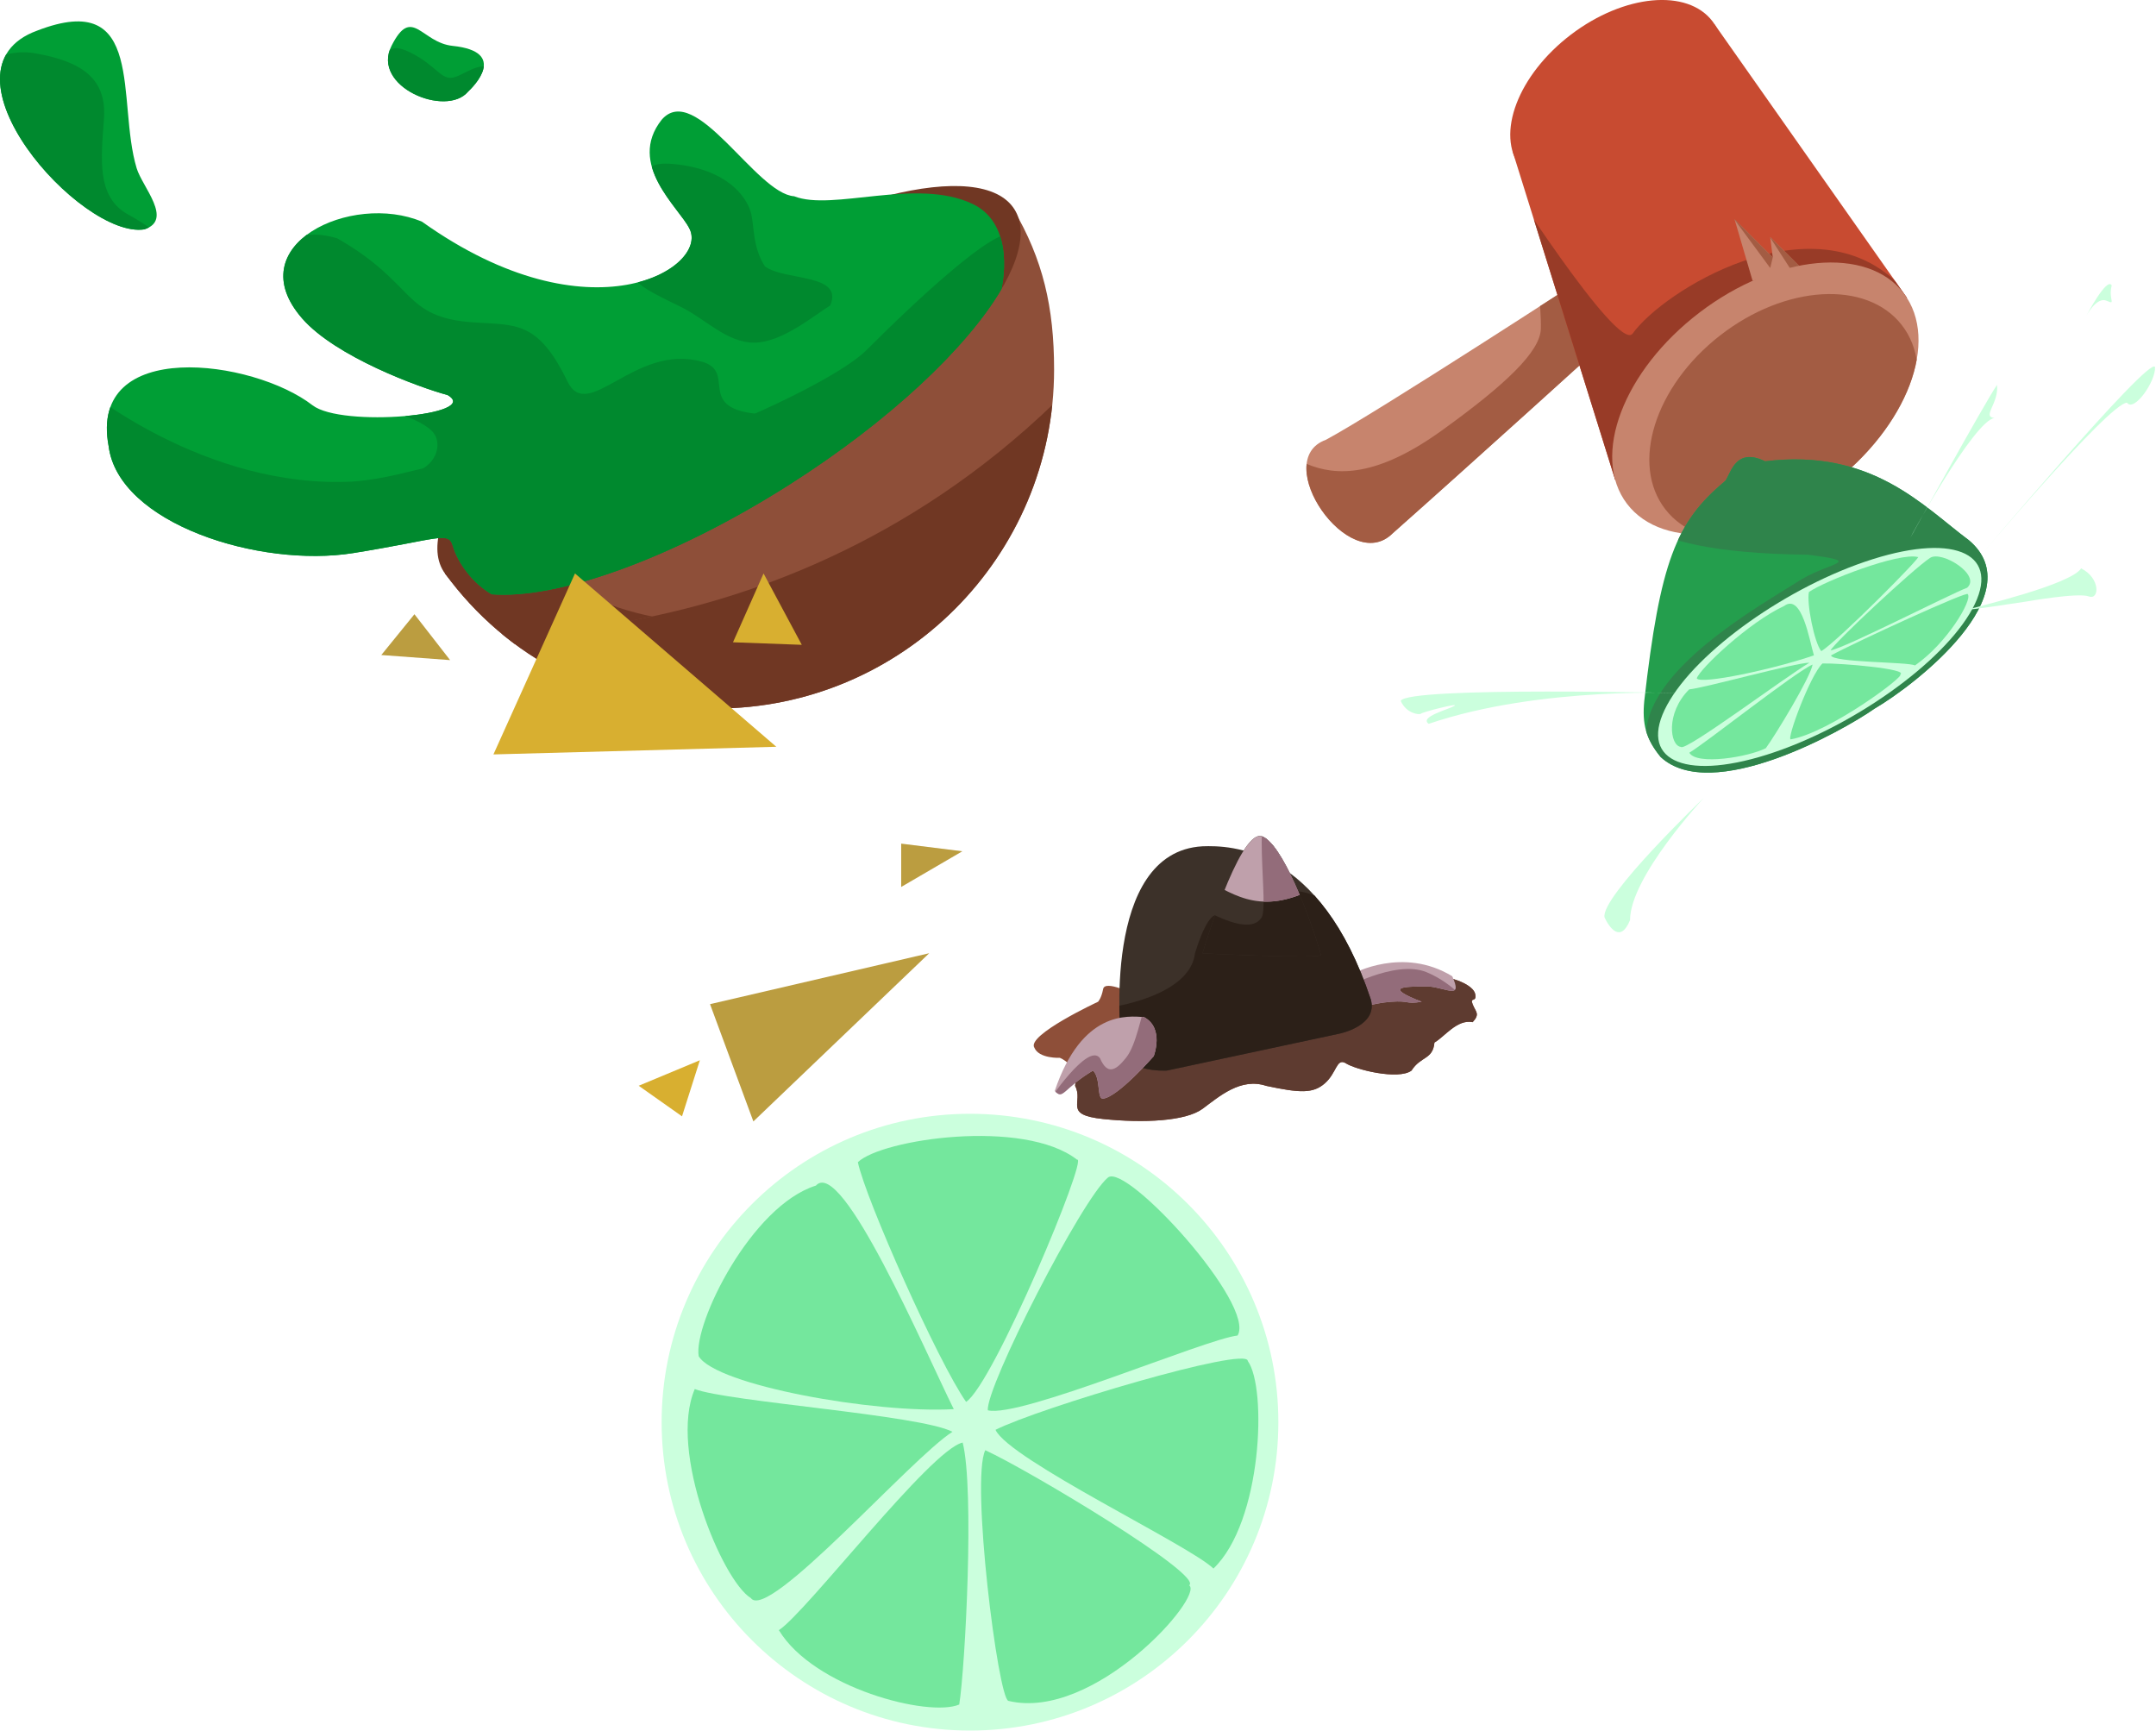
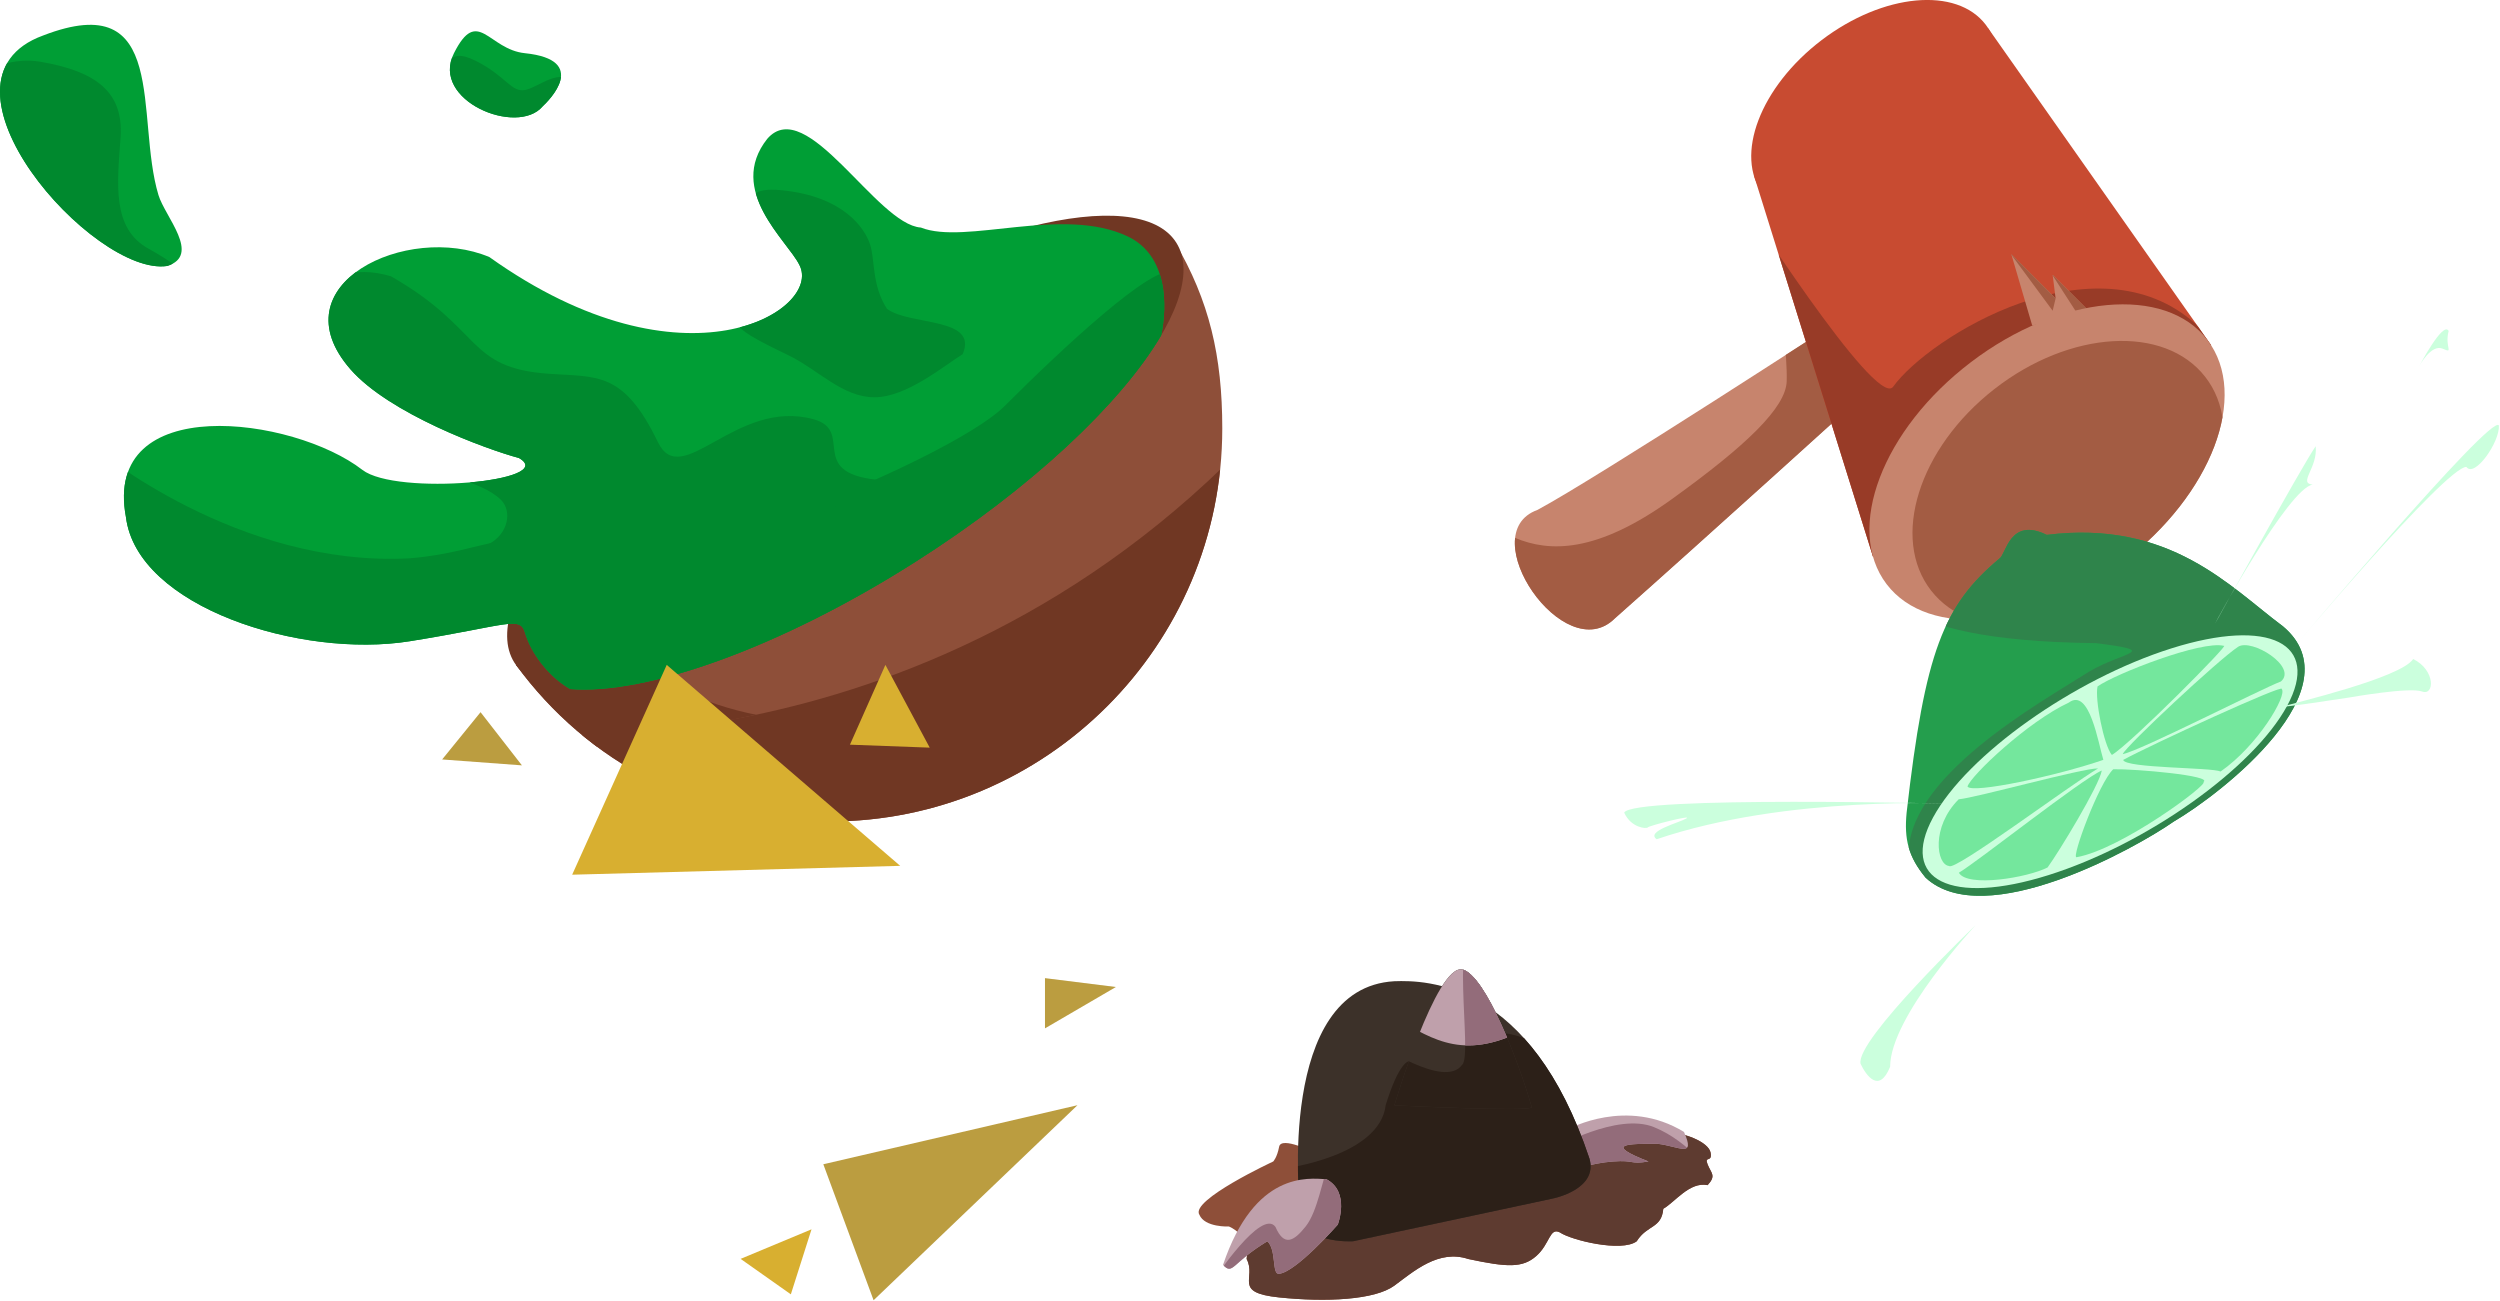
- <svg xmlns="http://www.w3.org/2000/svg" width="100%" height="100%" viewBox="0 0 846 679" version="1.1" xml:space="preserve" style="fill-rule:evenodd;clip-rule:evenodd;stroke-linejoin:round;stroke-miterlimit:2;">
-   <g transform="matrix(1,0,0,1,-67.3794,-276)">
-     <g id="Guacamole">
+ <svg xmlns="http://www.w3.org/2000/svg" width="100%" height="100%" viewBox="0 0 846 440" version="1.1" xml:space="preserve" style="fill-rule:evenodd;clip-rule:evenodd;stroke-linejoin:round;stroke-miterlimit:2;">
+   <g transform="matrix(1,0,0,1,1118.62,-262)">
+     <g id="Guacamole" transform="matrix(1,0,0,1,-1186,-14)">
      <path d="M465,358C476.596,377.731 481,396.475 481,421C481,494.405 421.405,554 348,554C303.891,554 266.203,534.106 242,501L465,358Z" style="fill:rgb(142,79,57);" />
      <clipPath id="_clip1">
        <path d="M465,358C476.596,377.731 481,396.475 481,421C481,494.405 421.405,554 348,554C303.891,554 266.203,534.106 242,501L465,358Z" />
      </clipPath>
      <g clip-path="url(#_clip1)">
        <path d="M249.766,524.227C249.766,524.227 403.593,538.26 513.333,398.363C551.467,349.751 516.506,508.878 516.506,508.878L363.014,598.78L242.413,567.643L249.766,524.227Z" style="fill:rgb(112,55,35);" />
        <path d="M323.27,517.856C323.27,517.856 281.581,510.593 281.581,488.665C281.581,466.738 250.882,470.246 241.673,472.878C232.463,475.509 214.483,468.931 209.659,480.771C204.835,492.612 197.818,505.33 202.203,511.031C206.589,516.732 228.955,532.52 233.34,534.274C237.726,536.028 323.27,517.856 323.27,517.856Z" style="fill:rgb(112,55,35);" />
      </g>
      <g transform="matrix(0.937037,-0.594875,0.672323,1.05903,-256.387,213.067)">
        <ellipse cx="359.5" cy="406" rx="119.5" ry="35" style="fill:rgb(112,55,35);" />
      </g>
      <path d="M260.325,509.175C253.032,504.926 247.111,497.176 245,490C243.339,484.353 239,487.712 206,493C169.218,498.894 113.79,481.426 110,451C101.986,408.346 166.654,416.922 190,435C201.466,443.879 256.643,438.875 243,431C231.883,428.009 199.126,416.004 186,401C160.816,372.214 205.294,351.249 233,363C299.251,410.212 345.883,380.869 337.887,365.639C333.801,357.396 313.218,340.457 327,323C340.268,307.599 364,352 379,353C394,359 427,345.552 449,356C466.513,364.318 460.306,389.503 460.306,389.503C446.844,412.387 416.426,441.195 376.972,466.242C331.165,495.323 285.953,511.224 260.325,509.175Z" style="fill:rgb(0,158,53);" />
      <clipPath id="_clip2">
        <path d="M260.325,509.175C253.032,504.926 247.111,497.176 245,490C243.339,484.353 239,487.712 206,493C169.218,498.894 113.79,481.426 110,451C101.986,408.346 166.654,416.922 190,435C201.466,443.879 256.643,438.875 243,431C231.883,428.009 199.126,416.004 186,401C160.816,372.214 205.294,351.249 233,363C299.251,410.212 345.883,380.869 337.887,365.639C333.801,357.396 313.218,340.457 327,323C340.268,307.599 364,352 379,353C394,359 427,345.552 449,356C466.513,364.318 460.306,389.503 460.306,389.503C446.844,412.387 416.426,441.195 376.972,466.242C331.165,495.323 285.953,511.224 260.325,509.175Z" />
      </clipPath>
      <g clip-path="url(#_clip2)">
        <path d="M99.706,427.738C99.706,427.738 147.771,468.085 206.01,464.927C232.674,462.822 241.796,451.946 257.233,465.278C272.67,478.61 387.745,433.001 407.392,413.354C427.039,393.707 457.562,365.289 464.228,368.096C470.894,370.902 476.858,408.793 476.858,408.793L442.827,471.242L377.921,505.975L282.844,522.465C282.844,522.465 200.397,520.71 197.239,520.36C194.082,520.009 137.948,514.045 137.948,514.045C137.948,514.045 88.479,473.347 88.479,469.839C88.479,466.33 99.706,427.738 99.706,427.738Z" style="fill:rgb(0,137,46);" />
        <path d="M162.857,387.392C162.857,387.392 174.084,361.78 199.695,369.499C231.055,387.456 224.972,400.474 253.023,402.478C269.462,403.652 278.348,401.486 290.01,425.605C298.077,442.292 316.332,410.757 342.562,417.839C356.734,421.665 340.396,435.71 363.798,438.314C356.431,448.839 305.298,463.524 301.439,464.225C297.579,464.927 281.266,476.584 263.197,473.698C245.199,470.823 228.026,462.534 232.564,460.224C239.565,456.662 240.652,448.907 236.954,445.21C230.288,438.544 214.08,436.158 203.204,432.299C192.328,428.44 167.067,415.459 164.962,411.95C162.857,408.442 162.857,387.392 162.857,387.392Z" style="fill:rgb(0,137,46);" />
        <path d="M329.857,354.764C329.857,354.764 310.911,338.274 331.962,340.379C353.012,342.484 360.029,353.36 361.783,358.623C363.537,363.885 362.344,372.606 367.562,380.538C375.474,386.314 398.562,383.21 393.145,395.871C386.83,399.73 374.189,410.44 363.313,410.44C352.437,410.44 344.241,401.074 334.067,396.163C323.892,391.251 316.875,387.743 316.525,384.585C316.174,381.427 329.857,354.764 329.857,354.764Z" style="fill:rgb(0,137,46);" />
      </g>
      <path d="M251,312C242.395,322.196 212.937,310.006 221,294C229.063,277.994 232.606,292.718 245,294C266.976,296.273 253.084,310.069 251,312Z" style="fill:rgb(0,158,53);" />
      <clipPath id="_clip3">
        <path d="M251,312C242.395,322.196 212.937,310.006 221,294C229.063,277.994 232.606,292.718 245,294C266.976,296.273 253.084,310.069 251,312Z" />
      </clipPath>
      <g clip-path="url(#_clip3)">
        <path d="M216.388,304.77C218.841,299.32 218.023,291.417 228.378,296.594C238.734,301.772 240.369,307.495 245.274,306.405C250.179,305.315 256.174,298.775 263.259,303.952C270.344,309.13 274.159,313.217 271.979,317.85C269.799,322.482 240.369,333.928 233.556,330.93C226.743,327.933 213.936,310.22 216.388,304.77Z" style="fill:rgb(0,137,46);" />
      </g>
      <path d="M124,366C99.125,369.797 40.08,303.198 82,288C124.809,271.486 113.046,315.623 121,342C123.239,349.41 135.503,362.304 124,366Z" style="fill:rgb(0,158,53);" />
      <clipPath id="_clip4">
        <path d="M124,366C99.125,369.797 40.08,303.198 82,288C124.809,271.486 113.046,315.623 121,342C123.239,349.41 135.503,362.304 124,366Z" />
      </clipPath>
      <g clip-path="url(#_clip4)">
        <path d="M48.577,311.795C48.577,311.795 62.415,293.699 81.043,296.893C99.671,300.086 109.251,307.005 108.187,322.44C107.122,337.875 104.994,353.309 117.767,360.229C130.541,367.148 147.572,382.05 147.572,382.05C147.572,382.05 98.607,412.388 86.898,406.533C75.188,400.678 44.319,394.824 38.996,383.115C33.674,371.405 48.577,311.795 48.577,311.795Z" style="fill:rgb(0,137,46);" />
      </g>
    </g>
-     <g id="Doritos" transform="matrix(1,0,0,1,-159,250)">
+     <g id="Doritos" transform="matrix(1,0,0,1,-1345,236)">
      <path d="M376,283L389,267L403,285L376,283Z" style="fill:rgb(187,157,64);" />
      <path d="M420,322L452,251L531,319L420,322Z" style="fill:rgb(216,175,48);" />
      <path d="M514,278L526,251L541,279L514,278Z" style="fill:rgb(216,175,48);" />
      <path d="M580,357L580,374L604,360L580,357Z" style="fill:rgb(187,157,64);" />
      <path d="M504.992,419.983L522,466L591,400L504.992,419.983Z" style="fill:rgb(187,157,64);" />
      <path d="M477,452L501,442L494,464L477,452Z" style="fill:rgb(216,175,48);" />
    </g>
-     <g id="Marteau">
+     <g id="Marteau" transform="matrix(1,0,0,1,-1186,-14)">
      <g transform="matrix(0.997017,0.077178,-0.077178,0.997017,39.6355,-52.6444)">
        <path d="M684,384C684,384 604.297,445.105 585.053,457.421C563.615,467.088 598.303,510.215 614,492C643,462 694,408 694,408L684,384Z" style="fill:rgb(199,132,109);" />
        <clipPath id="_clip5">
          <path d="M684,384C684,384 604.297,445.105 585.053,457.421C563.615,467.088 598.303,510.215 614,492C643,462 694,408 694,408L684,384Z" />
        </clipPath>
        <g clip-path="url(#_clip5)">
          <g transform="matrix(0.997017,-0.077178,0.077178,0.997017,-35.4543,55.5464)">
            <path d="M580.095,458.021C591.665,462.889 607.566,463.291 633,445C658.434,426.709 671.751,413.88 672,405C672.249,396.12 670,381 670,381L693,373L725,392C725,392 732.165,426.002 730,428C727.835,429.998 681.422,464.203 677,467C672.578,469.797 629.062,502.707 625,505C620.938,507.293 565.99,491.073 566,488C566.01,484.927 565.235,451.507 580.095,458.021Z" style="fill:rgb(163,92,67);" />
          </g>
        </g>
      </g>
      <g>
        <g transform="matrix(0.579614,-0.440658,0.379688,0.499418,100.957,437.172)">
          <ellipse cx="760" cy="422" rx="65" ry="47" style="fill:rgb(200,75,49);" />
        </g>
        <path d="M660.89,335.301L701.247,464.521L815.618,392.823L740.213,285.621L660.89,335.301Z" style="fill:rgb(200,75,49);" />
        <clipPath id="_clip6">
          <path d="M660.89,335.301L701.247,464.521L815.618,392.823L740.213,285.621L660.89,335.301Z" />
        </clipPath>
        <g clip-path="url(#_clip6)">
          <path d="M655.745,341.638C655.745,341.638 701.793,413.998 707.933,406.981C720.212,389.878 776.627,355.373 810.395,385.633C824.868,402.298 840.813,420.138 840.813,420.138L812.308,472.764L693.461,506.532C693.461,506.532 657.5,425.839 656.184,421.892C654.868,417.945 655.745,341.638 655.745,341.638Z" style="fill:rgb(152,59,39);" />
        </g>
      </g>
      <path d="M755.085,386.182L748,362L763,377L762,369L774,381L755.085,386.182Z" style="fill:rgb(199,132,109);" />
      <clipPath id="_clip7">
        <path d="M755.085,386.182L748,362L763,377L762,369L774,381L755.085,386.182Z" />
      </clipPath>
      <g clip-path="url(#_clip7)">
        <path d="M747.559,361.574L762,381.156L763,377L750.388,358.001L747.559,361.574Z" style="fill:rgb(163,92,67);" />
        <path d="M775.039,380.979L763.893,364.901L761.559,368.53L771.707,384.263L775.039,380.979Z" style="fill:rgb(163,92,67);" />
      </g>
      <g transform="matrix(0.835441,-0.635153,0.547272,0.719848,-105.79,611.309)">
        <ellipse cx="760" cy="422" rx="65" ry="47" style="fill:rgb(199,132,109);" />
        <clipPath id="_clip8">
          <ellipse cx="760" cy="422" rx="65" ry="47" />
        </clipPath>
        <g clip-path="url(#_clip8)">
          <g transform="matrix(0.742742,-0.0109183,0.00977049,0.895256,227.171,99.2517)">
            <ellipse cx="713.978" cy="381.755" rx="75.444" ry="50.159" style="fill:rgb(163,92,67);" />
          </g>
        </g>
      </g>
    </g>
-     <g id="Citron">
-       <g transform="matrix(1,0,0,1,59,-34)">
-         <circle cx="389" cy="868" r="121" style="fill:rgb(203,255,221);" />
-       </g>
-       <g transform="matrix(1,0,0,1,-1.52471,0.0368483)">
-         <path d="M448,826C437.074,810.5 408.585,746.532 405.525,731.963C414.831,722.92 470.593,714.681 491.525,730.963C496.225,729.138 458.792,818.93 448,826Z" style="fill:rgb(116,231,157);" />
-       </g>
-       <g transform="matrix(-0.933967,-0.35736,0.35736,-0.933967,568.361,1773.55)">
-         <path d="M448,826C437.074,810.5 415.585,744.096 412.525,729.527C421.831,720.484 468.122,715.193 489.054,731.475C481.42,741.984 458.792,818.93 448,826Z" style="fill:rgb(116,231,157);" />
-       </g>
-       <g transform="matrix(0.67568,0.737195,-0.737195,0.67568,761.219,-59.0377)">
-         <path d="M448,826C440.712,820.526 411.724,742.561 412.525,729.527C413.092,720.282 488.655,720.402 492.589,733.932C484.955,744.442 458.792,818.93 448,826Z" style="fill:rgb(116,231,157);" />
-       </g>
-       <g transform="matrix(-0.253348,-0.967375,0.967375,-0.253348,-244.426,1480.42)">
-         <path d="M448,826C442.211,807.765 394.078,737.051 404.942,732.928C414.248,723.885 468.908,716.139 489.84,732.421C481.71,743.73 457.717,815.248 448,826Z" style="fill:rgb(116,231,157);" />
-       </g>
-       <g transform="matrix(-0.14549,0.98936,-0.98936,-0.14549,1338.37,514.004)">
-         <path d="M447.644,824.005C436.718,808.505 400.592,730.86 406.528,729.987C415.834,720.944 468.122,715.193 489.054,731.475C481.42,741.984 458.436,816.935 447.644,824.005Z" style="fill:rgb(116,231,157);" />
-       </g>
-       <g transform="matrix(0.571597,-0.820534,0.820534,0.571597,-492.202,724.352)">
-         <path d="M448,826C428.769,801.454 402.355,744.093 407.831,731.995C417.137,722.952 468.122,715.193 489.054,731.475C504.236,733.306 460.391,803.386 448,826Z" style="fill:rgb(116,231,157);" />
-       </g>
-       <g transform="matrix(-0.864703,0.502283,-0.502283,-0.864703,1253.37,1330.22)">
-         <path d="M447.496,821.081C436.57,805.581 397.918,735.565 404.941,735.069C401.959,728.322 463.998,707.624 489.054,731.475C492.087,734.362 458.288,814.011 447.496,821.081Z" style="fill:rgb(116,231,157);" />
-       </g>
-     </g>
-     <g id="Citron1" transform="matrix(0.495052,-0.155937,-0.172045,0.317108,703.129,339.154)">
+     <g id="Citron" transform="matrix(0.495052,-0.155937,-0.172045,0.317108,-482.871,325.154)">
      <g transform="matrix(2.43635,1.19807,1.32182,3.8035,-2161.37,-2132.37)">
        <path d="M803,554C789.859,563.177 738.904,591.493 719,573C713.176,565.907 711.704,560.02 712.584,550.977C718.791,496.489 725.039,480.878 744,465C746.249,463.611 747.459,450.81 760,457C801.865,451.808 822.114,474.694 840,488C864.815,508.932 819.379,544.409 803,554Z" style="fill:rgb(36,158,77);" />
        <clipPath id="_clip9">
          <path d="M803,554C789.859,563.177 738.904,591.493 719,573C713.176,565.907 711.704,560.02 712.584,550.977C718.791,496.489 725.039,480.878 744,465C746.249,463.611 747.459,450.81 760,457C801.865,451.808 822.114,474.694 840,488C864.815,508.932 819.379,544.409 803,554Z" />
        </clipPath>
        <g clip-path="url(#_clip9)">
          <path d="M707.121,472.033C707.121,472.033 700.104,492.803 776.727,493.645C798.9,496.451 785.989,496.451 774.482,503.187C758.203,513.572 711.05,539.457 713.296,566.9C715.541,594.343 762.974,597.43 762.974,597.43C762.974,597.43 829.213,569.643 834.265,566.275C839.317,562.907 865.42,516.316 865.42,512.948C865.42,509.58 865.7,472.531 856.157,466.637C846.615,460.743 832.02,456.533 815.46,448.113C798.9,439.693 782.06,437.166 773.359,436.605C764.658,436.044 717.786,452.042 717.786,452.042L707.121,472.033Z" style="fill:rgb(47,132,75);" />
        </g>
      </g>
      <g transform="matrix(1,0,0,1,59,-34)">
        <circle cx="389" cy="868" r="121" style="fill:rgb(203,255,221);" />
      </g>
      <g transform="matrix(1,0,0,1,-1.52471,0.0368483)">
        <path d="M448,826C437.074,810.5 408.585,746.532 405.525,731.963C414.831,722.92 470.593,714.681 491.525,730.963C496.225,729.138 458.792,818.93 448,826Z" style="fill:rgb(116,231,157);" />
      </g>
      <g transform="matrix(-0.933967,-0.35736,0.35736,-0.933967,568.361,1773.55)">
        <path d="M448,826C437.074,810.5 415.585,744.096 412.525,729.527C421.831,720.484 468.122,715.193 489.054,731.475C481.42,741.984 458.792,818.93 448,826Z" style="fill:rgb(116,231,157);" />
      </g>
      <g transform="matrix(0.67568,0.737195,-0.737195,0.67568,761.219,-59.0377)">
        <path d="M448,826C440.712,820.526 411.724,742.561 412.525,729.527C413.092,720.282 488.655,720.402 492.589,733.932C484.955,744.442 458.792,818.93 448,826Z" style="fill:rgb(116,231,157);" />
      </g>
      <g transform="matrix(-0.253348,-0.967375,0.967375,-0.253348,-244.426,1480.42)">
        <path d="M448,826C442.211,807.765 394.078,737.051 404.942,732.928C414.248,723.885 468.908,716.139 489.84,732.421C481.71,743.73 457.717,815.248 448,826Z" style="fill:rgb(116,231,157);" />
      </g>
      <g transform="matrix(-0.14549,0.98936,-0.98936,-0.14549,1338.37,514.004)">
        <path d="M447.644,824.005C436.718,808.505 400.592,730.86 406.528,729.987C415.834,720.944 468.122,715.193 489.054,731.475C481.42,741.984 458.436,816.935 447.644,824.005Z" style="fill:rgb(116,231,157);" />
      </g>
      <g transform="matrix(0.571597,-0.820534,0.820534,0.571597,-492.202,724.352)">
        <path d="M448,826C428.769,801.454 402.355,744.093 407.831,731.995C417.137,722.952 468.122,715.193 489.054,731.475C504.236,733.306 460.391,803.386 448,826Z" style="fill:rgb(116,231,157);" />
      </g>
      <g transform="matrix(-0.864703,0.502283,-0.502283,-0.864703,1253.37,1330.22)">
        <path d="M447.496,821.081C436.57,805.581 397.918,735.565 404.941,735.069C401.959,728.322 463.998,707.624 489.054,731.475C492.087,734.362 458.288,814.011 447.496,821.081Z" style="fill:rgb(116,231,157);" />
      </g>
      <g transform="matrix(2.43635,1.19807,1.32182,3.8035,-2161.37,-2132.37)">
        <path d="M817,487C817,487 845.678,434.882 851,427C851.799,434.33 844.912,439.503 850,440C842,441 816.737,487.044 817,487Z" style="fill:rgb(203,255,221);" />
      </g>
      <g transform="matrix(2.43635,1.19807,1.32182,3.8035,-2161.37,-2132.37)">
        <path d="M886,400C886,400 894.153,384.429 896,388C894.558,393.627 897.965,395.728 894,394C890.035,392.272 886,400 886,400Z" style="fill:rgb(203,255,221);" />
      </g>
      <g transform="matrix(2.43635,1.19807,1.32182,3.8035,-2161.37,-2132.37)">
        <path d="M842,497C842,497 910.987,415.128 913,420C913.368,425.53 904.775,437.866 902,434C895,434 842,497 842,497Z" style="fill:rgb(203,255,221);" />
      </g>
      <g transform="matrix(2.43635,1.19807,1.32182,3.8035,-2161.37,-2132.37)">
        <path d="M729,548C729,548 619.614,545.234 617,551C619.32,556.108 624.431,556.55 625,556C625.24,555.45 640.563,551.536 638,553C635.437,554.464 624.181,557.314 628,560C672,545 729,548 729,548Z" style="fill:rgb(203,255,221);" />
      </g>
      <g transform="matrix(2.43635,1.19807,1.32182,3.8035,-2161.37,-2132.37)">
        <path d="M736,589C736,589 695.083,628.072 697,636C698.917,639.981 703.242,646.189 707,637C707,620 736,589 736,589Z" style="fill:rgb(203,255,221);" />
      </g>
      <g transform="matrix(2.43635,1.19807,1.32182,3.8035,-2161.37,-2132.37)">
        <path d="M840,515C843.31,514.007 879.958,505.372 884,499C891.66,502.824 891.221,511.584 887,510C882.779,508.416 862.387,512.034 862.387,512.034C862.387,512.034 836.69,515.993 840,515Z" style="fill:rgb(203,255,221);" />
      </g>
    </g>
-     <g id="taupe" transform="matrix(1,0,0,1,-105.755,7.04825)">
+     <g id="taupe" transform="matrix(1,0,0,1,-1291.76,-6.95175)">
      <path d="M618,659C618,659 606.703,653.292 606,657C605.297,660.708 604,662 604,662C604,662 575.859,675.084 579,680C580.826,684.389 589,684 589,684C589,684 596.281,686.665 595,695C598.455,701.493 590.126,706.35 606,708C621.874,709.65 638.392,708.875 645,704C651.608,699.125 659.974,691.665 670,695C683.184,697.809 688.344,698.085 693,694C697.656,689.915 697.503,684.19 701,686C704.76,688.6 721.874,692.821 727,689C730.547,683.337 735.401,684.767 736,678C740.02,675.706 744.877,668.767 751,670C753.966,666.76 752.244,666.082 751,663C749.756,659.918 752.666,662.555 752,659C751.334,655.445 743.032,651.976 736,652C728.968,652.024 708.555,654.555 706,655C703.445,655.445 666.603,654.818 662,655C657.397,655.182 618,659 618,659Z" style="fill:rgb(142,79,57);" />
      <clipPath id="_clip10">
        <path d="M618,659C618,659 606.703,653.292 606,657C605.297,660.708 604,662 604,662C604,662 575.859,675.084 579,680C580.826,684.389 589,684 589,684C589,684 596.281,686.665 595,695C598.455,701.493 590.126,706.35 606,708C621.874,709.65 638.392,708.875 645,704C651.608,699.125 659.974,691.665 670,695C683.184,697.809 688.344,698.085 693,694C697.656,689.915 697.503,684.19 701,686C704.76,688.6 721.874,692.821 727,689C730.547,683.337 735.401,684.767 736,678C740.02,675.706 744.877,668.767 751,670C753.966,666.76 752.244,666.082 751,663C749.756,659.918 752.666,662.555 752,659C751.334,655.445 743.032,651.976 736,652C728.968,652.024 708.555,654.555 706,655C703.445,655.445 666.603,654.818 662,655C657.397,655.182 618,659 618,659Z" />
      </clipPath>
      <g clip-path="url(#_clip10)">
        <g transform="matrix(1,0,0,1,105.755,-7.04825)">
          <path d="M510.739,679.9C510.739,679.9 491.653,686.636 485.591,703.027C479.528,719.418 496.368,725.256 502.88,727.053C509.392,728.849 537.234,730.196 546.665,729.298C556.095,728.4 579.672,723.011 587.081,721.888C594.491,720.766 660.056,696.669 660.056,683.87C660.056,671.071 657.811,666.581 652.197,663.662C646.584,660.743 638.5,657.824 635.581,658.273C632.662,658.722 627.947,657.824 619.415,659.396C610.882,660.967 606.167,661.865 595.389,663.437C584.611,665.009 582.591,668.152 572.711,667.928C562.831,667.703 559.014,670.847 548.91,671.521C538.806,672.194 510.739,679.9 510.739,679.9Z" style="fill:rgb(94,59,48);" />
        </g>
      </g>
      <path d="M704,651C704,651 723.614,640.135 743,652C747,661 741.526,656.894 734,656C724.284,656.024 715.402,655.925 731,662C724.495,663.076 726.398,661.45 719,662C711.602,662.55 705,665 705,665L704,651Z" style="fill:rgb(191,160,171);" />
      <clipPath id="_clip11">
        <path d="M704,651C704,651 723.614,640.135 743,652C747,661 741.526,656.894 734,656C724.284,656.024 715.402,655.925 731,662C724.495,663.076 726.398,661.45 719,662C711.602,662.55 705,665 705,665L704,651Z" />
      </clipPath>
      <g clip-path="url(#_clip11)">
        <g transform="matrix(1,0,0,1,105.755,-7.04825)">
          <path d="M593.671,664.421C593.671,664.421 614.688,652.386 627.082,657.415C639.476,662.445 647.201,674.121 647.201,674.121L608.76,680.588L594.749,674.48L593.671,664.421Z" style="fill:rgb(147,108,122);" />
        </g>
      </g>
      <path d="M613,677C613,677 604.975,603.225 645,601C655.818,600.617 691,601 711,661C714.057,671.486 698.632,674.527 698.632,674.527L631,689C631,689 611.757,690.232 613,677Z" style="fill:rgb(60,49,41);" />
      <clipPath id="_clip12">
        <path d="M613,677C613,677 604.975,603.225 645,601C655.818,600.617 691,601 711,661C714.057,671.486 698.632,674.527 698.632,674.527L631,689C631,689 611.757,690.232 613,677Z" />
      </clipPath>
      <g clip-path="url(#_clip12)">
        <g transform="matrix(1,0,0,1,105.755,-7.04825)">
          <path d="M536.299,649.979C534.323,667.224 502.349,671.355 502.349,671.355L499.475,695.246L516.899,703.509L535.94,700.096L607.073,688.061C607.073,688.061 611.966,661.318 602.223,644.95C579.866,607.39 544.134,635.143 544.134,635.143C544.134,635.143 540.898,635.07 536.299,649.979Z" style="fill:rgb(44,32,24);" />
        </g>
      </g>
      <path d="M645,643C645,643 659.132,595.225 668,597C675.931,599.058 687.307,628.831 691.462,643.579C691.953,645.322 645,643 645,643Z" style="fill:rgb(60,49,41);" />
      <clipPath id="_clip13">
        <path d="M645,643C645,643 659.132,595.225 668,597C675.931,599.058 687.307,628.831 691.462,643.579C691.953,645.322 645,643 645,643Z" />
      </clipPath>
      <g clip-path="url(#_clip13)">
        <g transform="matrix(1,0,0,1,105.755,-7.04825)">
          <path d="M533.066,628.783C533.066,628.783 556.238,644.77 562.166,636.327C565.938,633.274 557.316,587.648 568.273,587.648C579.231,587.648 603.84,643.692 603.84,643.692L597.912,666.505C597.912,666.505 560.729,669.918 558.034,669.2C555.34,668.481 530.91,650.518 530.91,650.518L533.066,628.783Z" style="fill:rgb(44,32,24);" />
        </g>
        <path d="M648,615C660.554,622.193 671.82,628.436 695,614C679.237,589.302 659,584 659,584C659,584 640.708,608.859 648,615Z" style="fill:rgb(191,160,171);" />
        <clipPath id="_clip14">
          <path d="M648,615C660.554,622.193 671.82,628.436 695,614C679.237,589.302 659,584 659,584C659,584 640.708,608.859 648,615Z" />
        </clipPath>
        <g clip-path="url(#_clip14)">
          <g transform="matrix(1,0,0,1,105.755,-7.04825)">
            <path d="M533.066,628.783C533.066,628.783 556.238,644.77 562.166,636.327C565.938,633.274 557.316,587.648 568.273,587.648C579.231,587.648 603.84,643.692 603.84,643.692L597.912,666.505C597.912,666.505 560.729,669.918 558.034,669.2C555.34,668.481 530.91,650.518 530.91,650.518L533.066,628.783Z" style="fill:rgb(147,108,122);" />
          </g>
        </g>
      </g>
      <path d="M622,668C615.789,667.641 597.752,665.247 587,697C590.457,700.598 589.861,696.347 602,689C605.192,691.915 603.43,700.406 606,700C611.772,699.412 625.842,683.368 625.842,683.368C625.842,683.368 630.14,672.303 622,668Z" style="fill:rgb(191,160,171);" />
      <clipPath id="_clip15">
        <path d="M622,668C615.789,667.641 597.752,665.247 587,697C590.457,700.598 589.861,696.347 602,689C605.192,691.915 603.43,700.406 606,700C611.772,699.412 625.842,683.368 625.842,683.368C625.842,683.368 630.14,672.303 622,668Z" />
      </clipPath>
      <g clip-path="url(#_clip15)">
        <g transform="matrix(1,0,0,1,105.755,-7.04825)">
          <path d="M478.349,708.789C478.349,708.789 494.336,684.719 499.006,691.186C501.88,697.832 505.113,696.215 509.245,691.006C513.376,685.797 514.993,674.301 516.789,671.067C518.586,667.834 540.321,690.288 540.321,690.288L531.16,707.173L507.628,715.975L484.456,716.334L478.349,708.789Z" style="fill:rgb(147,108,122);" />
        </g>
      </g>
    </g>
  </g>
</svg>
